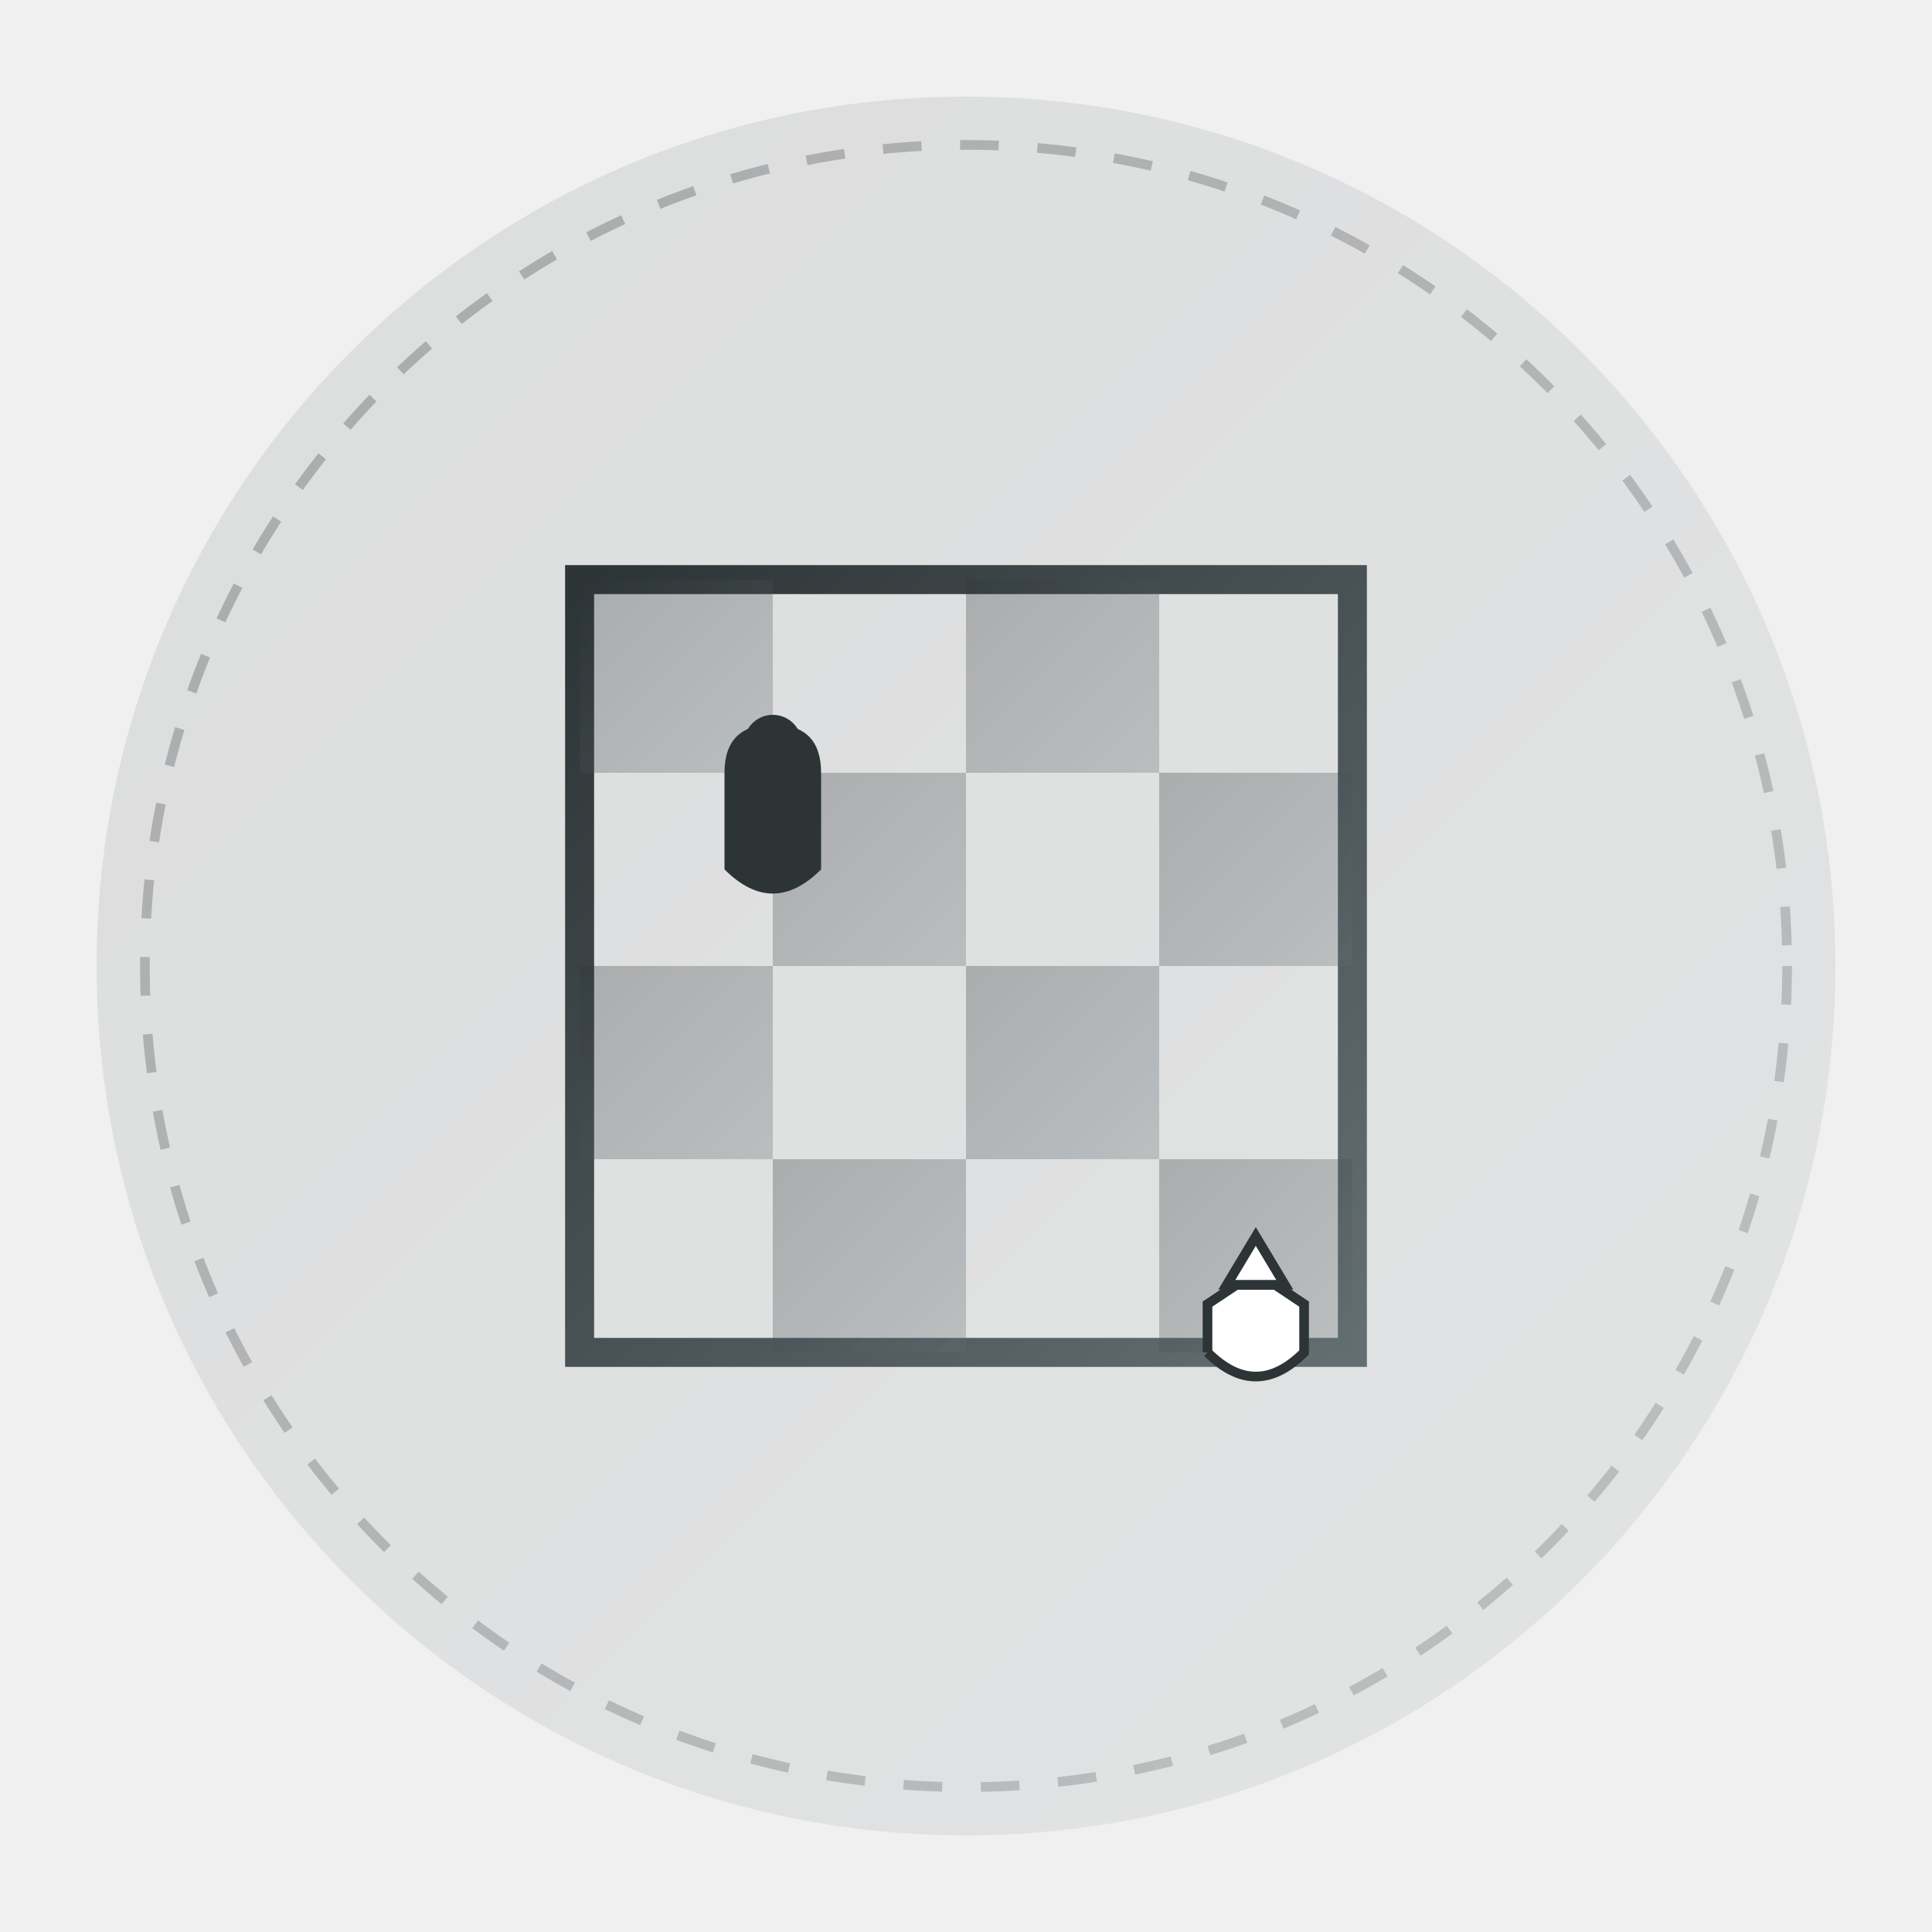
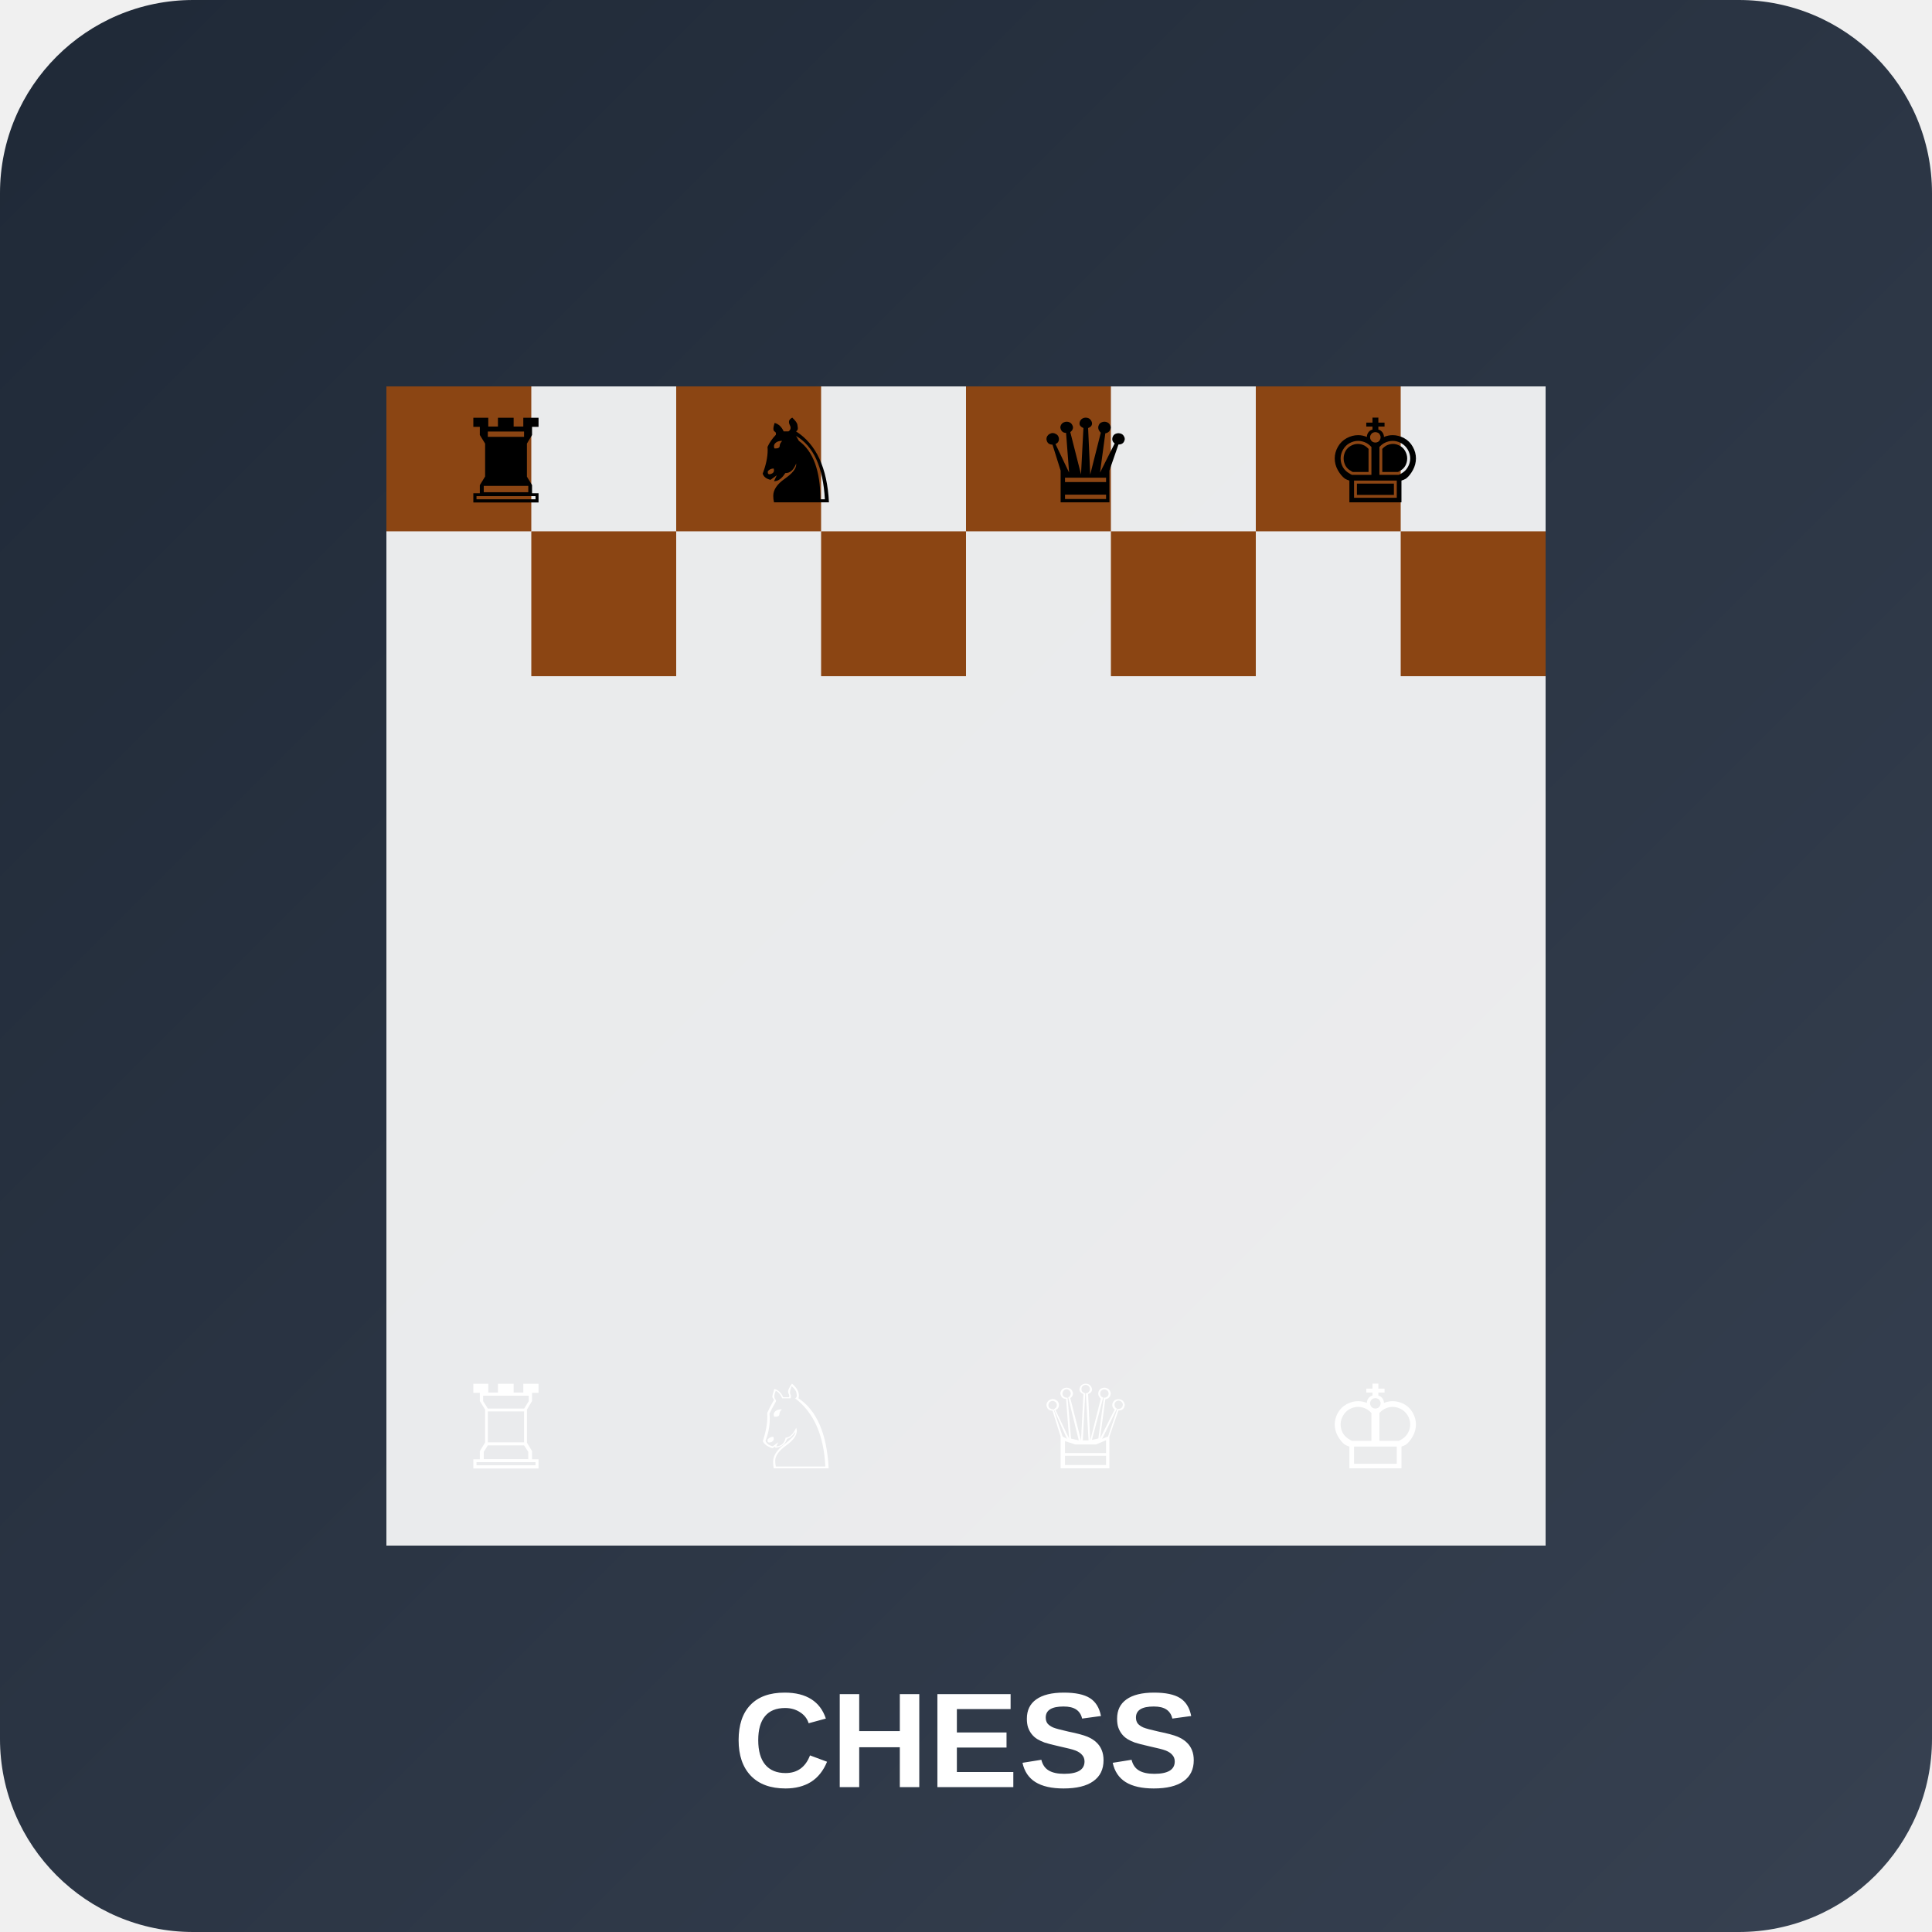
<svg xmlns="http://www.w3.org/2000/svg" viewBox="0 0 200 200">
  <defs>
-     <linearGradient id="chessGradient" x1="0%" y1="0%" x2="100%" y2="100%">
-       <stop offset="0%" style="stop-color:#2d3436;stop-opacity:1" />
-       <stop offset="100%" style="stop-color:#636e72;stop-opacity:1" />
+     <linearGradient id="chessGrad" x1="0%" y1="0%" x2="100%" y2="100%">
+       <stop offset="0%" style="stop-color:#1F2937;stop-opacity:1" />
+       <stop offset="100%" style="stop-color:#374151;stop-opacity:1" />
    </linearGradient>
  </defs>
-   <circle cx="100" cy="100" r="90" fill="url(#chessGradient)" opacity="0.1" />
-   <g transform="translate(100,100)">
-     <rect x="-40" y="-40" width="80" height="80" fill="none" stroke="url(#chessGradient)" stroke-width="3" />
-     <g fill="url(#chessGradient)" opacity="0.3">
-       <rect x="-40" y="-40" width="20" height="20" />
-       <rect x="-20" y="-20" width="20" height="20" />
-       <rect x="0" y="-40" width="20" height="20" />
-       <rect x="20" y="-20" width="20" height="20" />
-       <rect x="-40" y="0" width="20" height="20" />
-       <rect x="-20" y="20" width="20" height="20" />
-       <rect x="0" y="0" width="20" height="20" />
-       <rect x="20" y="20" width="20" height="20" />
-     </g>
-     <g transform="translate(-25,-25)">
-       <path d="M 0 15 L 0 5 Q 0 0 5 0 Q 10 0 10 5 L 10 15 Q 5 20 0 15" fill="#2d3436">
-         <animate attributeName="fill" values="#2d3436;#636e72;#2d3436" dur="3s" repeatCount="indefinite" />
-       </path>
-       <circle cx="5" cy="2" r="3" fill="#2d3436" />
-     </g>
-     <g transform="translate(25,25)">
-       <path d="M 0 15 L 0 10 L 3 8 L 7 8 L 10 10 L 10 15 Q 5 20 0 15" fill="#fff" stroke="#2d3436" stroke-width="1">
-         <animate attributeName="fill" values="#fff;#f0f0f0;#fff" dur="2.5s" repeatCount="indefinite" />
-       </path>
-       <polygon points="2,8 8,8 5,3" fill="#fff" stroke="#2d3436" stroke-width="1" />
-     </g>
+   <rect width="200" height="200" fill="url(#chessGrad)" rx="20">
+     <animateTransform attributeName="transform" type="translate" values="0,0; 1,-1; 0,0" dur="4s" repeatCount="indefinite" />
+   </rect>
+   <rect x="40" y="40" width="120" height="120" fill="white" opacity="0.9">
+     <animate attributeName="opacity" values="0.9; 0.95; 0.9" dur="3s" repeatCount="indefinite" />
+   </rect>
+   <g>
+     <animate attributeName="opacity" values="1; 0.8; 1" dur="5s" repeatCount="indefinite" />
+     <rect x="40" y="40" width="15" height="15" fill="#8B4513" />
+     <rect x="70" y="40" width="15" height="15" fill="#8B4513" />
+     <rect x="100" y="40" width="15" height="15" fill="#8B4513" />
+     <rect x="130" y="40" width="15" height="15" fill="#8B4513" />
+     <rect x="55" y="55" width="15" height="15" fill="#8B4513" />
+     <rect x="85" y="55" width="15" height="15" fill="#8B4513" />
+     <rect x="115" y="55" width="15" height="15" fill="#8B4513" />
+     <rect x="145" y="55" width="15" height="15" fill="#8B4513" />
  </g>
-   <circle cx="100" cy="100" r="85" fill="none" stroke="url(#chessGradient)" stroke-width="1" opacity="0.3" stroke-dasharray="4,4">
-     <animate attributeName="stroke-dashoffset" values="0;8" dur="2s" repeatCount="indefinite" />
-   </circle>
+   <text x="47" y="52" font-family="Arial" font-size="12" fill="black">♜
+     <animateTransform attributeName="transform" type="translate" values="0,0; 0,-1; 0,0" dur="2s" begin="0s" repeatCount="indefinite" />
+   </text>
+   <text x="77" y="52" font-family="Arial" font-size="12" fill="black">♞
+     <animateTransform attributeName="transform" type="translate" values="0,0; 1,0; 0,0" dur="2.5s" begin="0.5s" repeatCount="indefinite" />
+   </text>
+   <text x="107" y="52" font-family="Arial" font-size="12" fill="black">♛
+     <animate attributeName="font-size" values="12; 14; 12" dur="3s" begin="1s" repeatCount="indefinite" />
+   </text>
+   <text x="137" y="52" font-family="Arial" font-size="12" fill="black">♚
+     <animateTransform attributeName="transform" type="translate" values="0,0; -1,0; 0,0" dur="2.2s" begin="1.5s" repeatCount="indefinite" />
+   </text>
+   <text x="47" y="152" font-family="Arial" font-size="12" fill="white">♖
+     <animateTransform attributeName="transform" type="translate" values="0,0; 0,1; 0,0" dur="2.3s" begin="0.3s" repeatCount="indefinite" />
+   </text>
+   <text x="77" y="152" font-family="Arial" font-size="12" fill="white">♘
+     <animateTransform attributeName="transform" type="translate" values="0,0; -1,0; 0,0" dur="2.7s" begin="0.8s" repeatCount="indefinite" />
+   </text>
+   <text x="107" y="152" font-family="Arial" font-size="12" fill="white">♕
+     <animate attributeName="font-size" values="12; 14; 12" dur="3s" begin="0.2s" repeatCount="indefinite" />
+   </text>
+   <text x="137" y="152" font-family="Arial" font-size="12" fill="white">♔
+     <animateTransform attributeName="transform" type="translate" values="0,0; 1,0; 0,0" dur="2.1s" begin="1.2s" repeatCount="indefinite" />
+   </text>
+   <text x="100" y="185" text-anchor="middle" fill="white" font-family="Arial, sans-serif" font-size="14" font-weight="bold">CHESS</text>
</svg>
